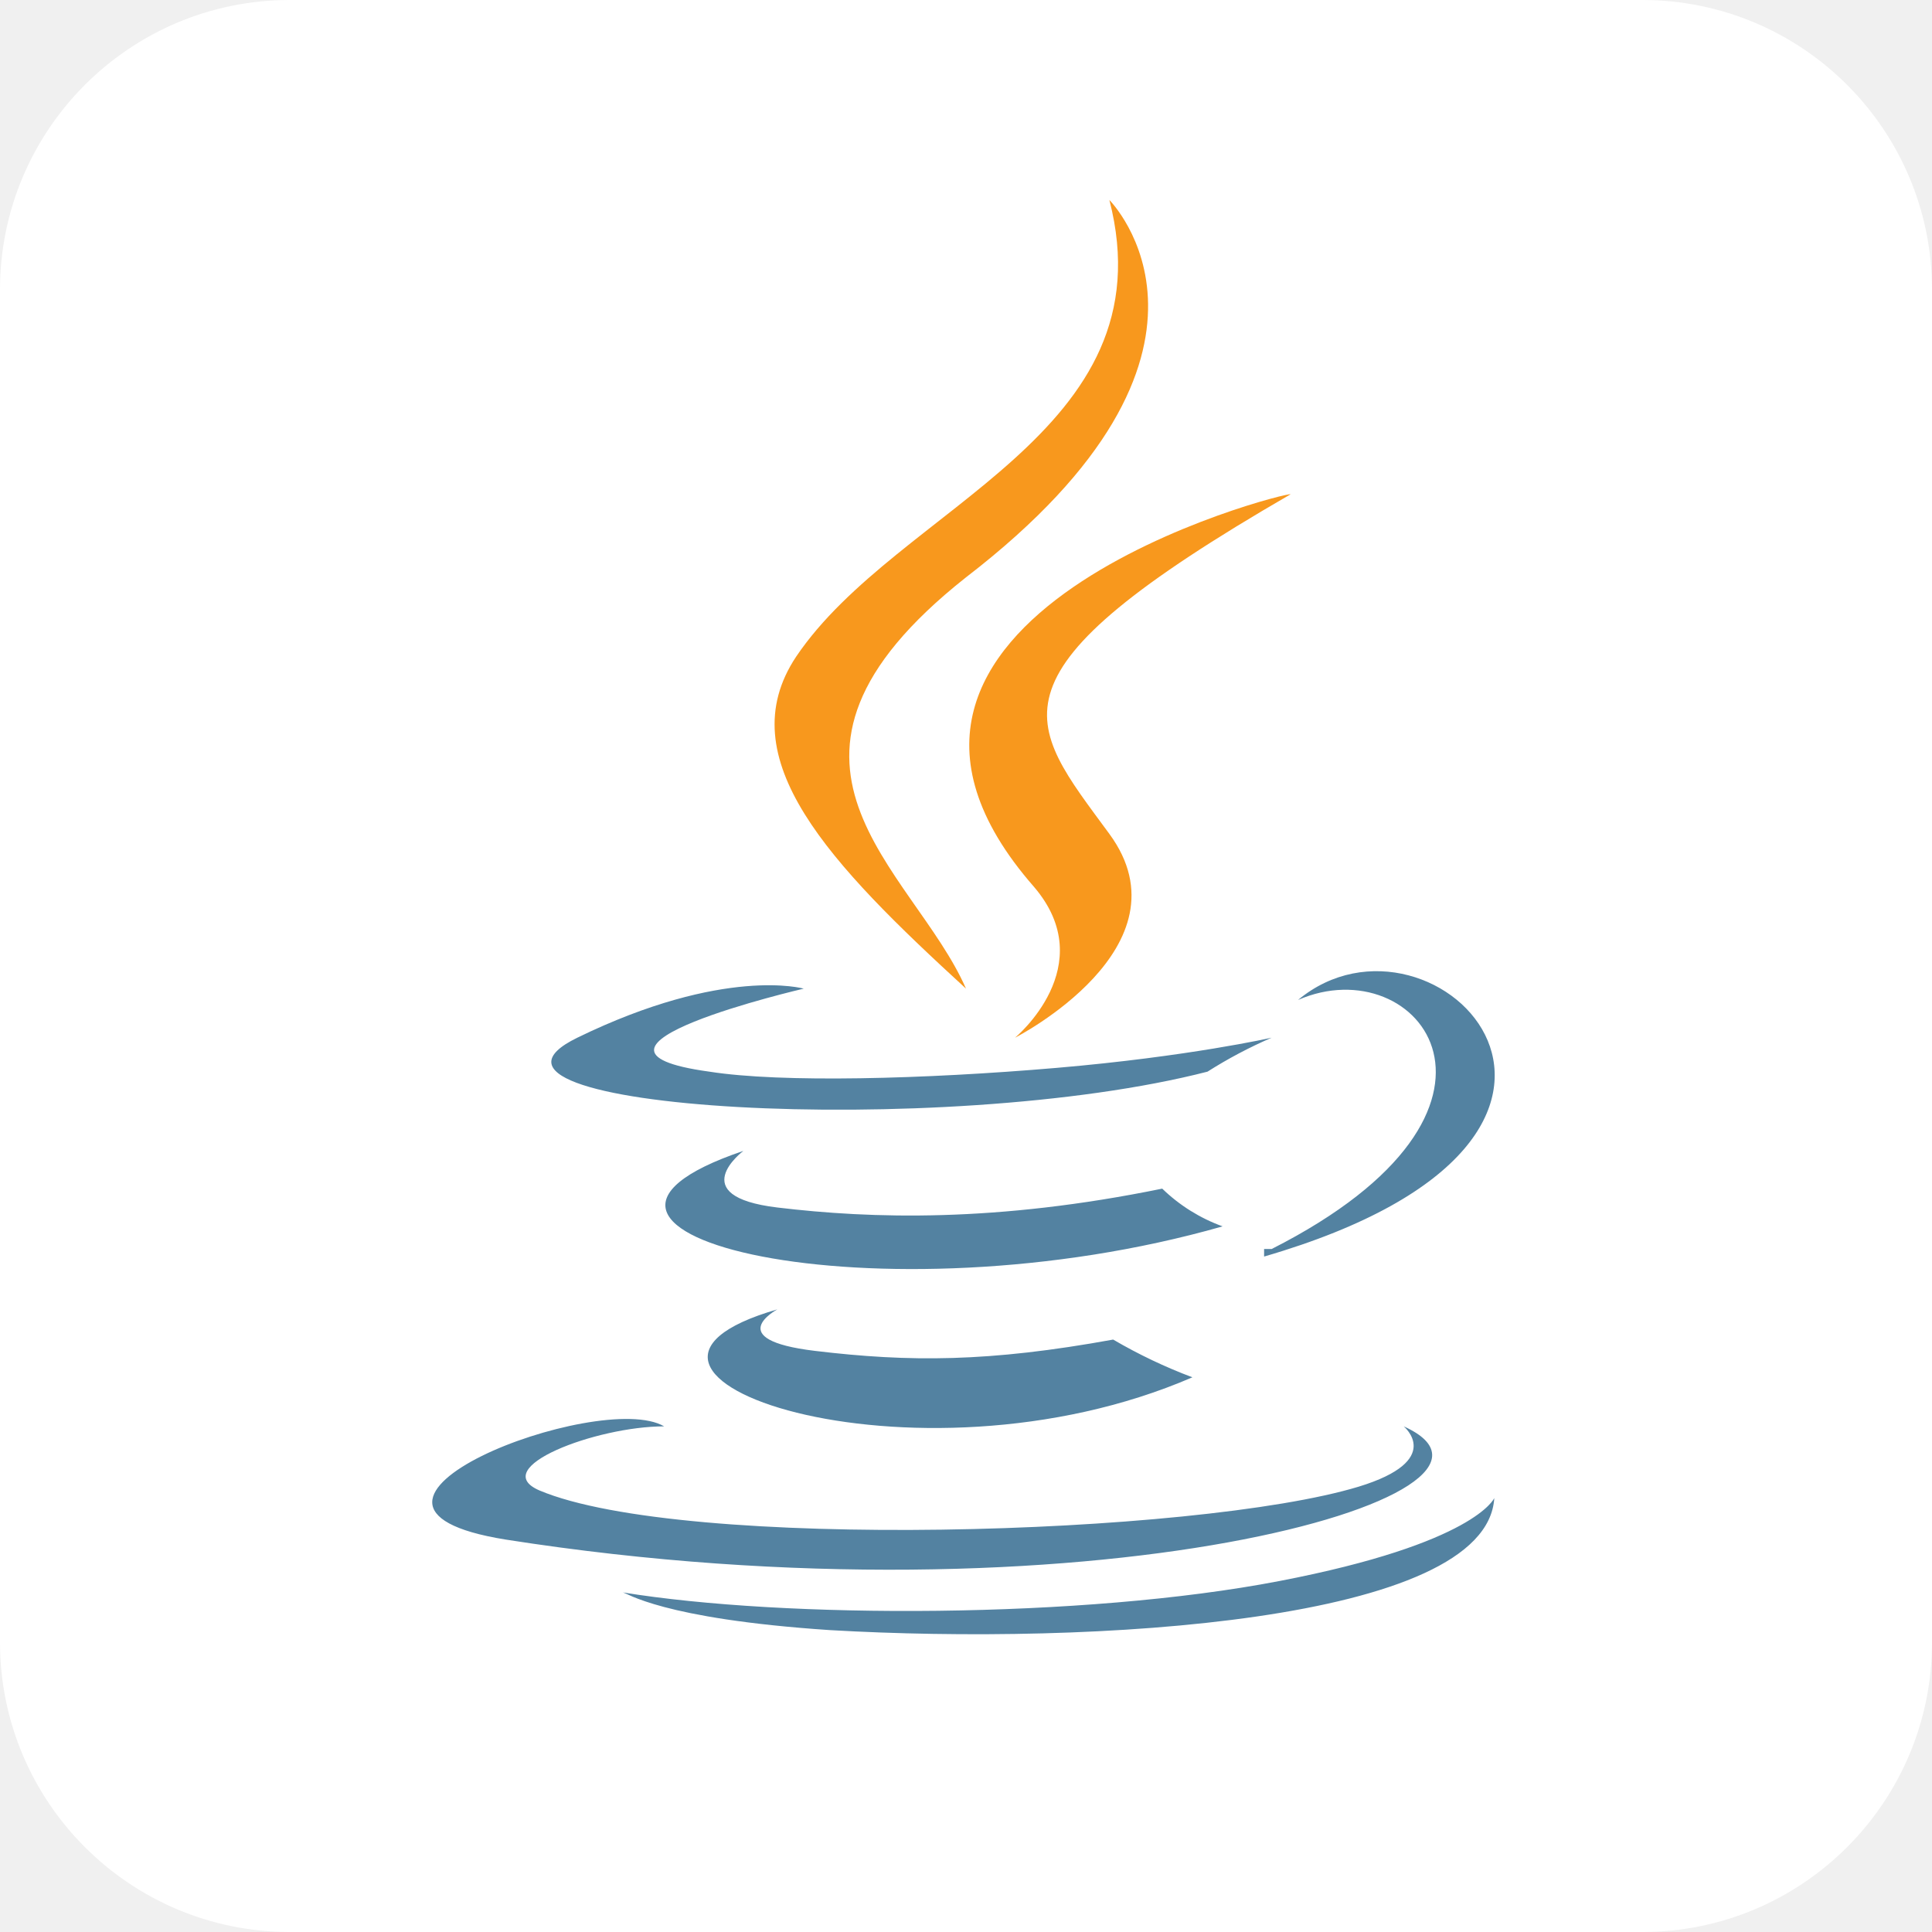
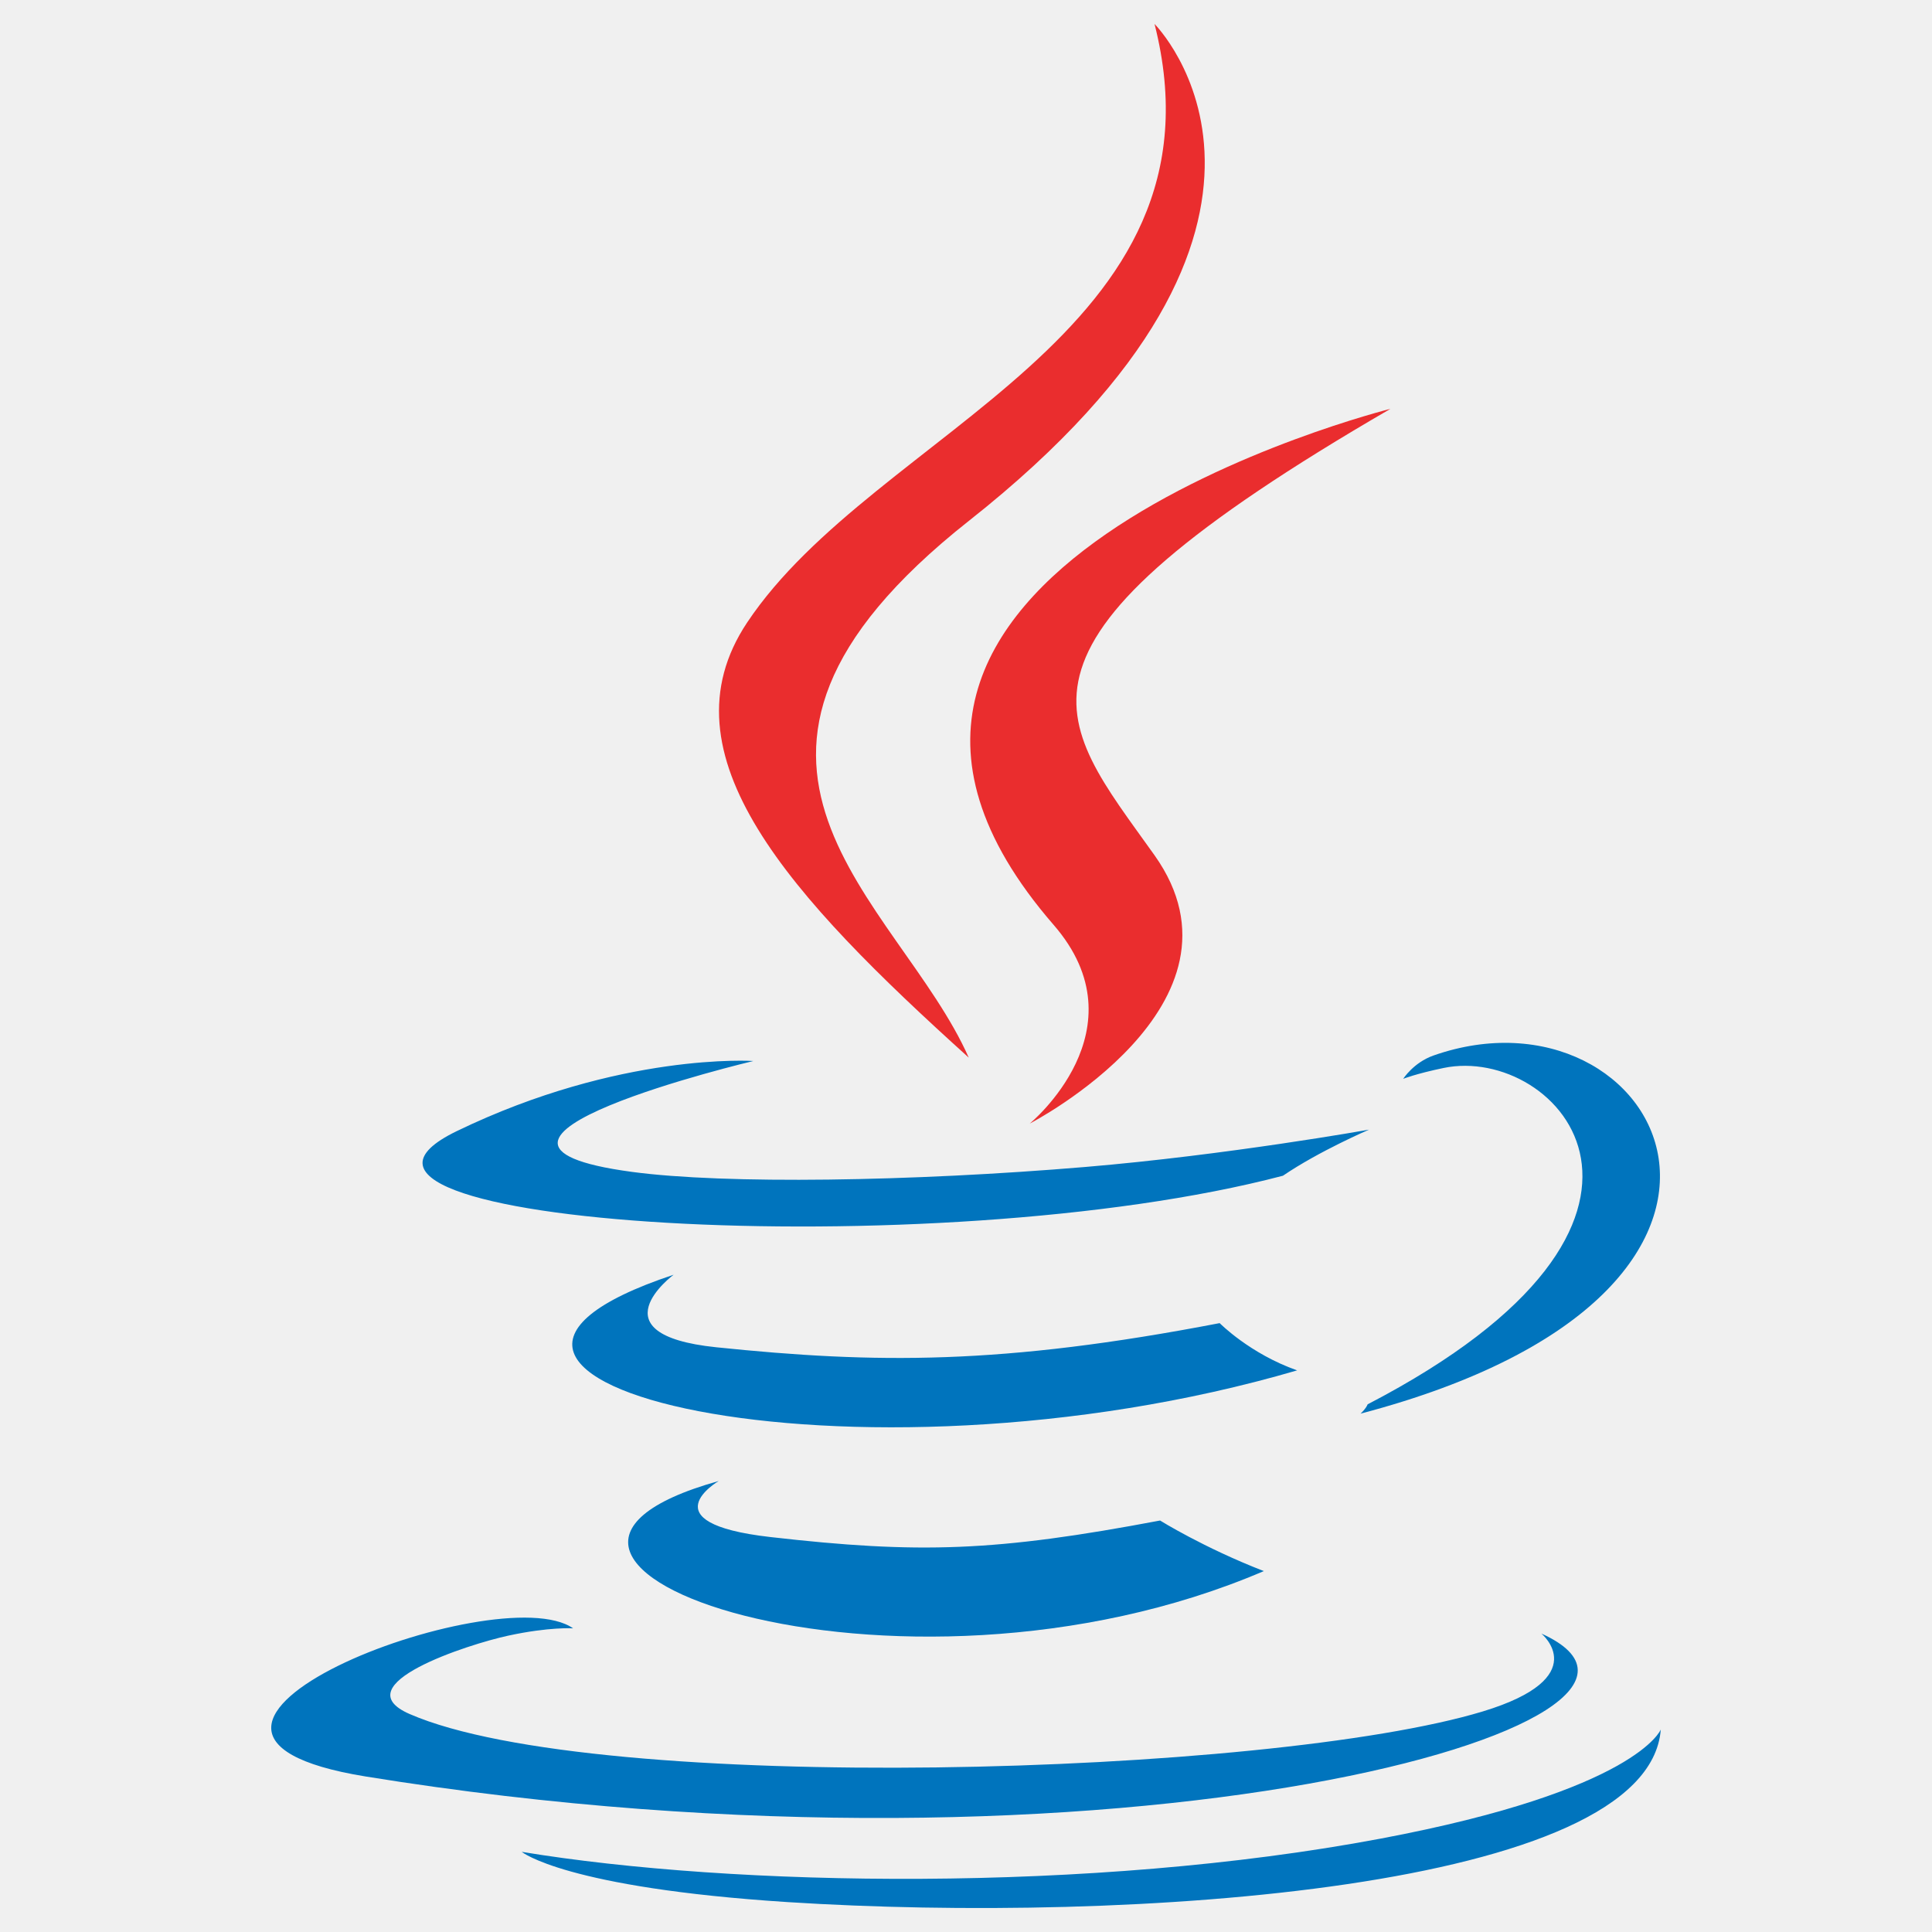
- <svg xmlns="http://www.w3.org/2000/svg" aria-label="Java" role="img" viewBox="0 0 512 512" fill="none">
-   <rect width="512" height="512" rx="15%" fill="#fff" />
-   <path d="M274 235c18 21-5 40-5 40s47-24 25-54-35-42 48-90C342 130 211 163 274 235M294 53s40 40-38 100c-62 49-14 77 0 109-36-33-63-61-45-88C238 134 310 115 294 53" fill="#f8981d" />
-   <path d="M206 347s-15 8 10 11 46 3 79-3a137 137 0 0 0 21 10C242 397 147 364 206 347m-9-42s-16 12 9 15 58 4 102-5a45 45 0 0 0 16 10C233 351 132 327 197 305m175 73s11 9-12 16c-43 13-179 17-217 1-14-6 15-17 33-17-17-10-98 21-42 30C287 432 412 396 372 378M213 262s-69 16-25 22c19 3 57 2 92-1s57-8 57-8a122 122 0 0 0-17 9c-70 18-206 10-167-9S213 262 213 262m124 69c73-37 39-80 7-66 36-30 101 36-9 68v-2M220 432c69 4 174-2 176-35 0 0-5 12-57 22s-131 10-174 3C166 422 175 429 220 432" fill="#5382a1" />
+ <svg xmlns="http://www.w3.org/2000/svg" viewBox="0 0 128 128">
+   <path fill="#0074BD" d="M47.617 98.12s-4.767 2.774 3.397 3.71c9.892 1.13 14.947.968 25.845-1.092 0 0 2.871 1.795 6.873 3.351-24.439 10.47-55.308-.607-36.115-5.969zM44.629 84.455s-5.348 3.959 2.823 4.805c10.567 1.091 18.91 1.18 33.354-1.6 0 0 1.993 2.025 5.132 3.131-29.542 8.64-62.446.68-41.309-6.336z" />
+   <path fill="#EA2D2E" d="M69.802 61.271c6.025 6.935-1.58 13.17-1.58 13.17s15.289-7.891 8.269-17.777c-6.559-9.215-11.587-13.792 15.635-29.58 0 .001-42.731 10.67-22.324 34.187z" />
+   <path fill="#0074BD" d="M102.123 108.229s3.529 2.91-3.888 5.159c-14.102 4.272-58.706 5.56-71.094.171-4.451-1.938 3.899-4.625 6.526-5.192 2.739-.593 4.303-.485 4.303-.485-4.953-3.487-32.013 6.85-13.743 9.815 49.821 8.076 90.817-3.637 77.896-9.468zM49.912 70.294s-22.686 5.389-8.033 7.348c6.188.828 18.518.638 30.011-.326 9.39-.789 18.813-2.474 18.813-2.474s-3.308 1.419-5.704 3.053c-23.042 6.061-67.544 3.238-54.731-2.958 10.832-5.239 19.644-4.643 19.644-4.643zM90.609 93.041c23.421-12.167 12.591-23.86 5.032-22.285-1.848.385-2.677.72-2.677.72s.688-1.079 2-1.543c14.953-5.255 26.451 15.503-4.823 23.725 0-.002.359-.327.468-.617z" />
+   <path fill="#EA2D2E" d="M76.491 1.587s12.968 12.976-12.303 32.923c-20.266 16.006-4.621 25.13-.007 35.559-11.831-10.673-20.509-20.07-14.688-28.815 8.548-12.834 32.229-19.059 26.998-39.667z" />
+   <path fill="#0074BD" d="M52.214 126.021c22.476 1.437 57-.8 57.817-11.436 0 0-1.571 4.032-18.577 7.231-19.186 3.612-42.854 3.191-56.887.874 0 .001 2.875 2.381 17.647 3.331z" />
</svg>
